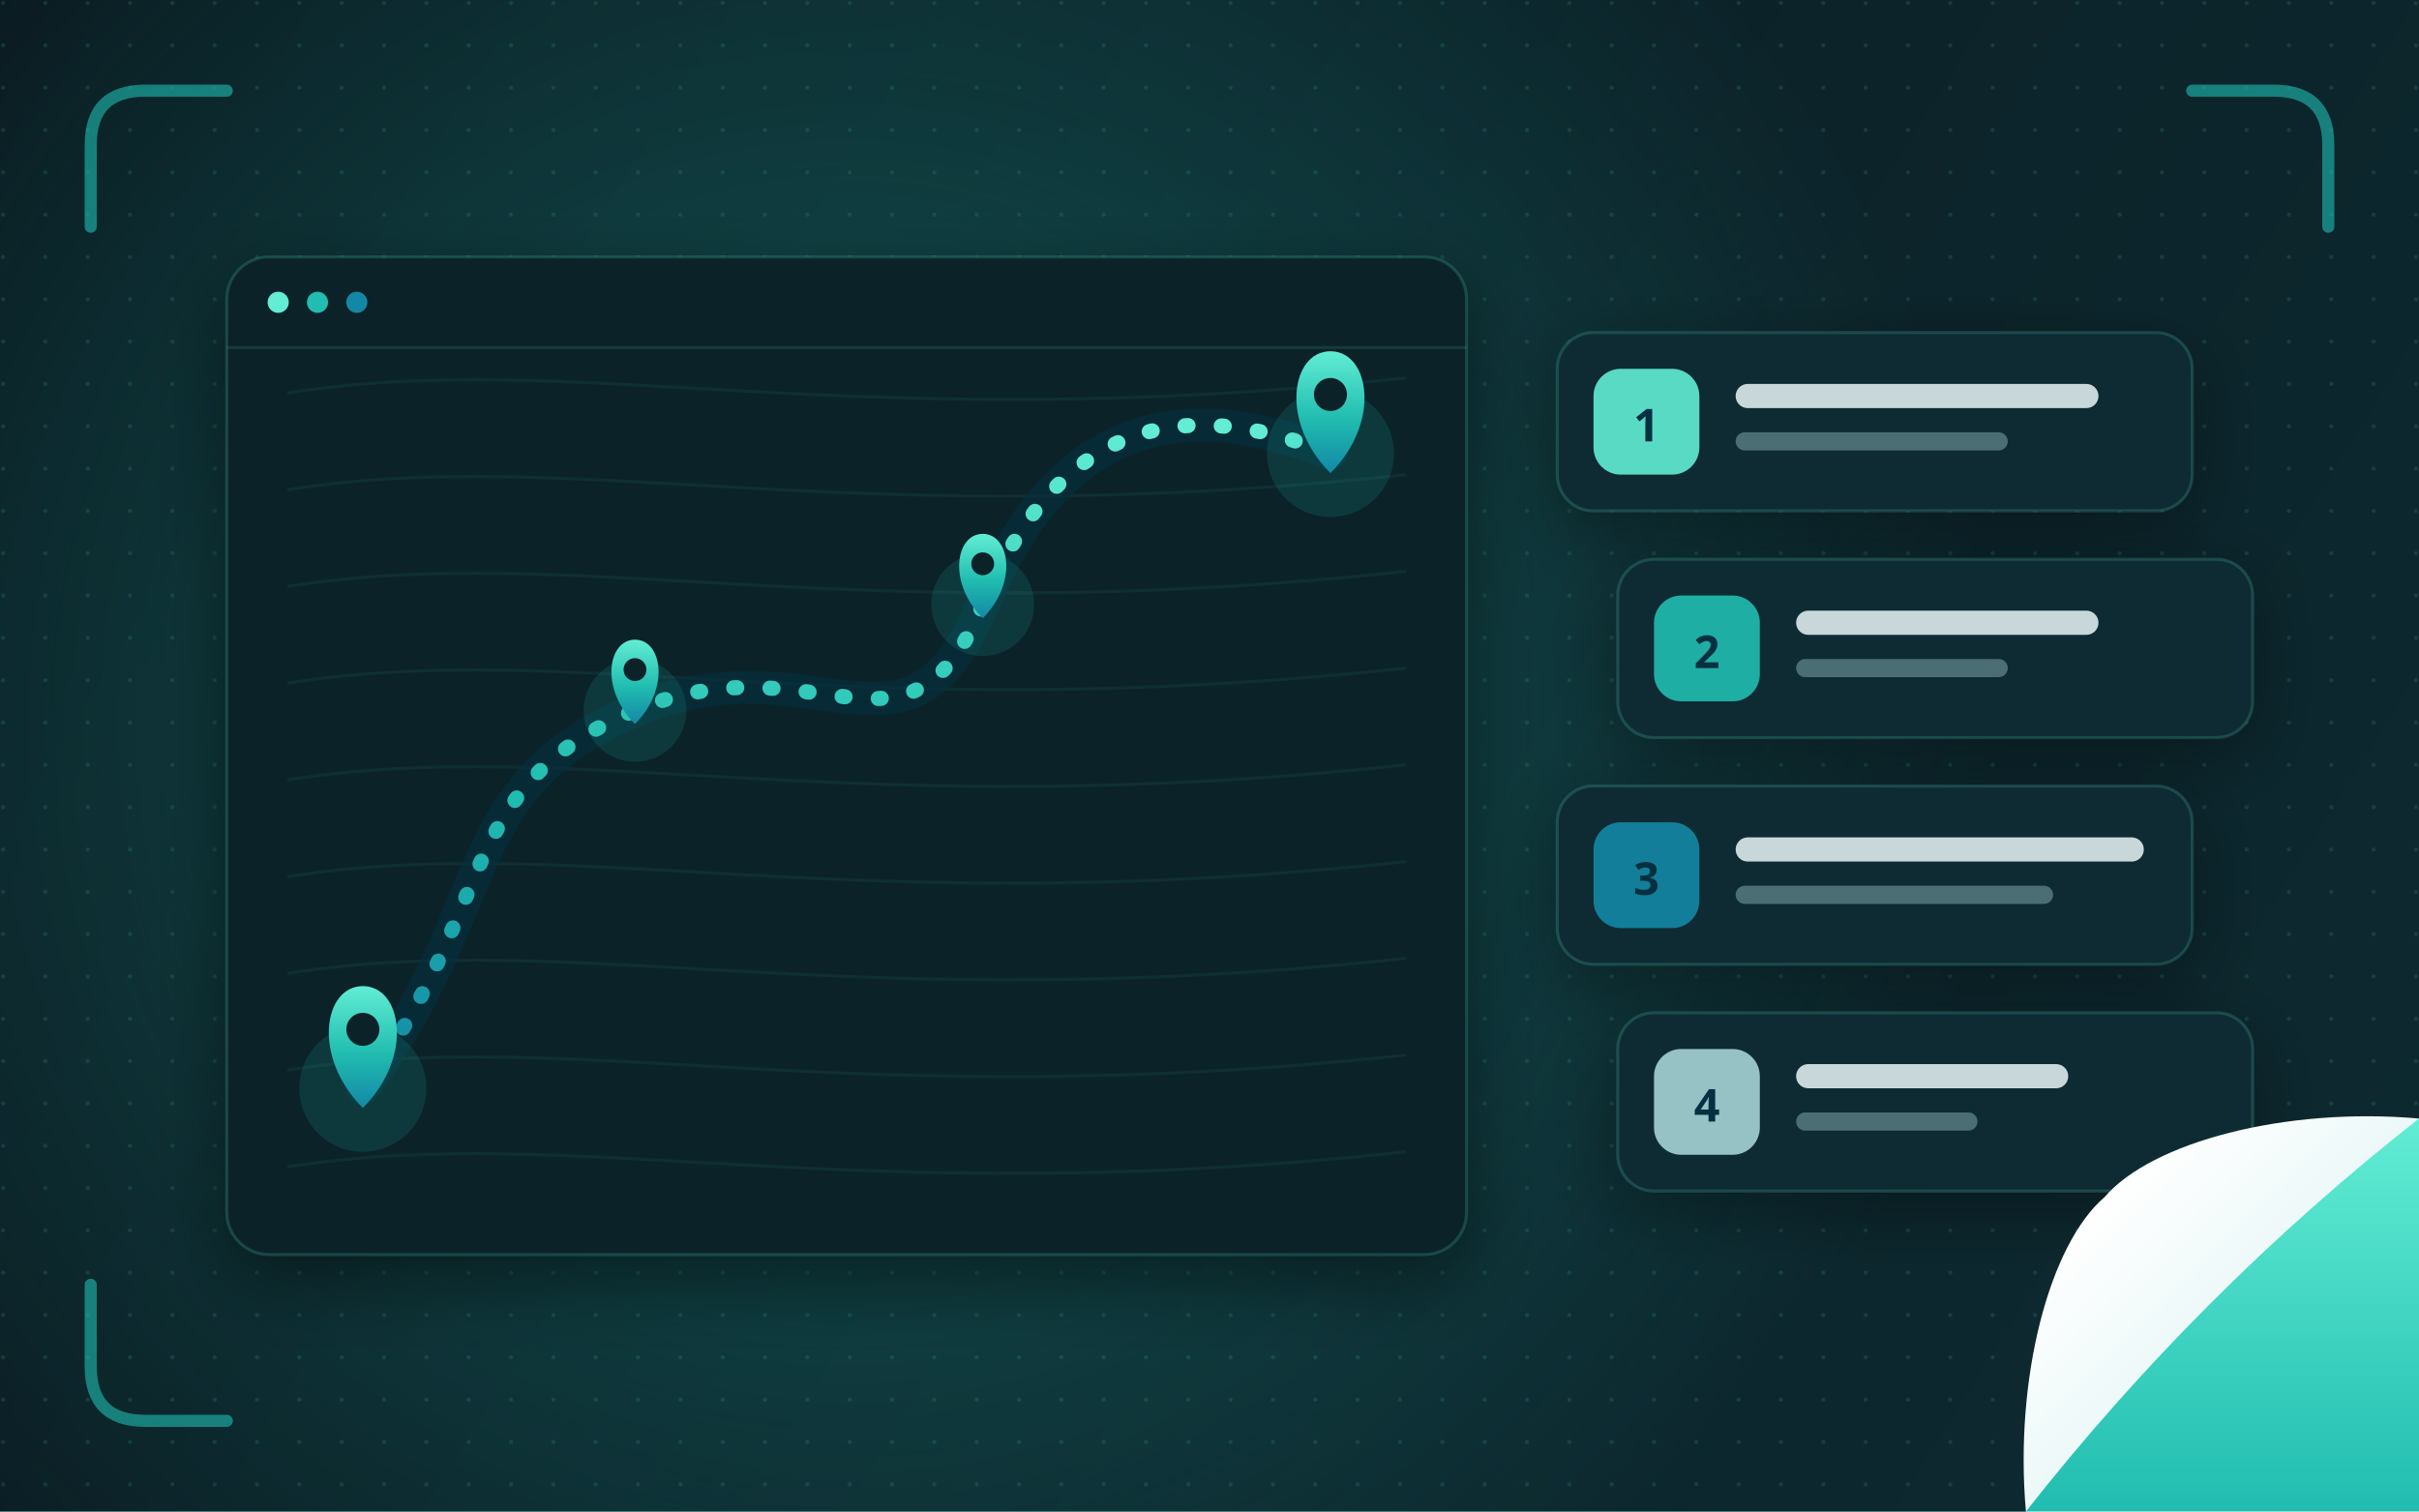
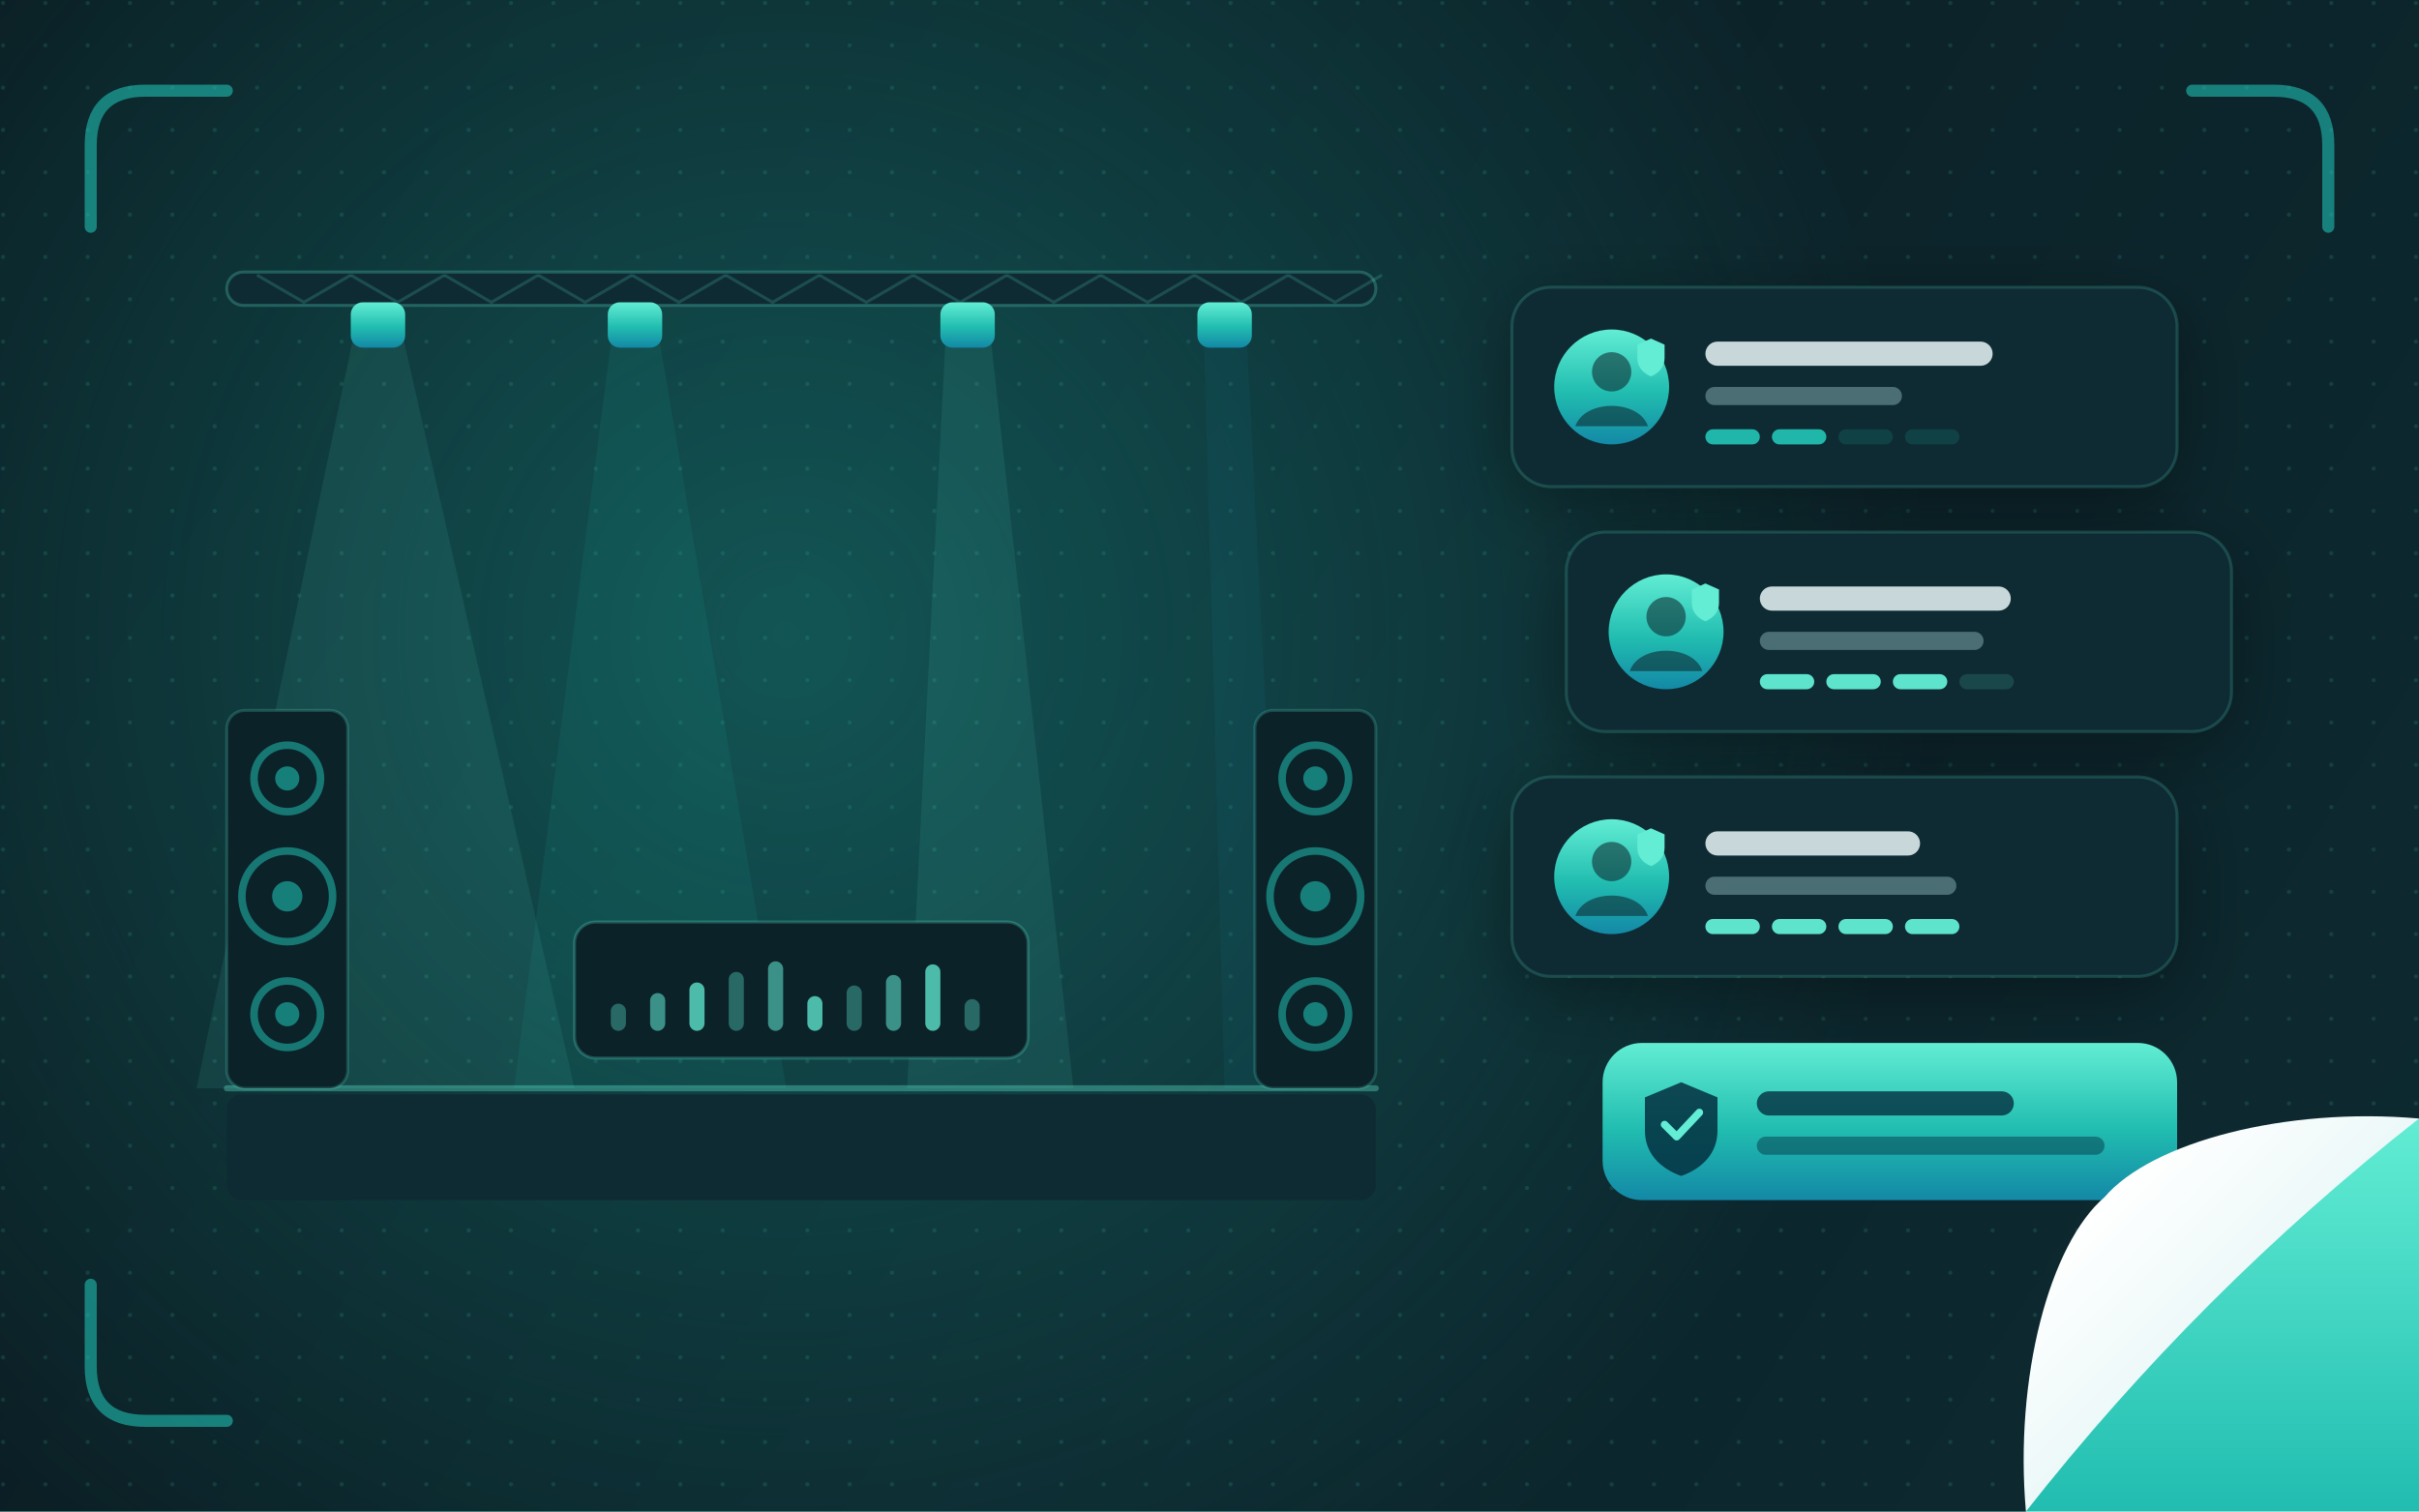
<svg xmlns="http://www.w3.org/2000/svg" width="1600" height="1000" viewBox="0 0 1600 1000" role="img">
  <defs>
    <linearGradient id="th-bg" x1="0" y1="0" x2="1600" y2="1000" gradientUnits="userSpaceOnUse">
      <stop offset="0" stop-color="#0A1A20" />
      <stop offset="1" stop-color="#0D2A31" />
    </linearGradient>
-     <radialGradient id="th-glow" cx="560" cy="480" r="760" gradientUnits="userSpaceOnUse">
+     <radialGradient id="th-glow" cx="520" cy="420" r="760" gradientUnits="userSpaceOnUse">
      <stop offset="0" stop-color="#21BDB0" stop-opacity="0.34" />
      <stop offset="1" stop-color="#21BDB0" stop-opacity="0" />
    </radialGradient>
    <linearGradient id="th-tile" x1="0" y1="0" x2="0" y2="1">
      <stop offset="0" stop-color="#62EDD4" />
      <stop offset="0.55" stop-color="#21BDB0" />
      <stop offset="1" stop-color="#1388A6" />
    </linearGradient>
    <linearGradient id="th-back" x1="0" y1="740" x2="0" y2="1000" gradientUnits="userSpaceOnUse">
      <stop offset="0" stop-color="#62EDD4" />
      <stop offset="1" stop-color="#21BDB0" />
    </linearGradient>
    <linearGradient id="th-flap" x1="1574" y1="974" x2="1392" y2="792" gradientUnits="userSpaceOnUse">
      <stop offset="0" stop-color="#A6D3D6" />
      <stop offset="0.5" stop-color="#E9F7F7" />
      <stop offset="1" stop-color="#FFFFFF" />
    </linearGradient>
    <linearGradient id="th-line" x1="0" y1="0" x2="1" y2="0">
      <stop offset="0" stop-color="#62EDD4" stop-opacity="0" />
      <stop offset="0.5" stop-color="#62EDD4" />
      <stop offset="1" stop-color="#62EDD4" stop-opacity="0" />
    </linearGradient>
    <pattern id="th-dots" width="28" height="28" patternUnits="userSpaceOnUse">
      <circle cx="2" cy="2" r="1.4" fill="#62EDD4" fill-opacity="0.12" />
    </pattern>
    <filter id="th-soft" x="-30%" y="-30%" width="160%" height="160%">
      <feGaussianBlur stdDeviation="24" />
    </filter>
    <clipPath id="th-cut">
      <path d="M0 0H1600V740Q1390 790 1340 1000H0Z" />
    </clipPath>
  </defs>
  <rect width="1600" height="1000" fill="url(#th-back)" />
  <g clip-path="url(#th-cut)">
    <rect width="1600" height="1000" fill="url(#th-bg)" />
    <rect width="1600" height="1000" fill="url(#th-dots)" />
    <rect width="1600" height="1000" fill="url(#th-glow)" />
-     <rect x="150" y="188" width="820" height="660" rx="28" fill="#000" fill-opacity="0.45" filter="url(#th-soft)" />
-     <rect x="150" y="170" width="820" height="660" rx="28" fill="#0B2229" stroke="#62EDD4" stroke-opacity="0.18" stroke-width="2" />
-     <path d="M150 230H970" stroke="#62EDD4" stroke-opacity="0.12" stroke-width="2" />
-     <circle cx="184" cy="200" r="7" fill="#62EDD4" />
-     <circle cx="210" cy="200" r="7" fill="#21BDB0" />
-     <circle cx="236" cy="200" r="7" fill="#1388A6" />
-     <path d="M190 260C380 230 560 290 930 250" fill="none" stroke="#62EDD4" stroke-opacity="0.06" stroke-width="2" />
-     <path d="M190 324C380 294 560 354 930 314" fill="none" stroke="#62EDD4" stroke-opacity="0.06" stroke-width="2" />
-     <path d="M190 388C380 358 560 418 930 378" fill="none" stroke="#62EDD4" stroke-opacity="0.06" stroke-width="2" />
-     <path d="M190 452C380 422 560 482 930 442" fill="none" stroke="#62EDD4" stroke-opacity="0.06" stroke-width="2" />
-     <path d="M190 516C380 486 560 546 930 506" fill="none" stroke="#62EDD4" stroke-opacity="0.06" stroke-width="2" />
-     <path d="M190 580C380 550 560 610 930 570" fill="none" stroke="#62EDD4" stroke-opacity="0.06" stroke-width="2" />
-     <path d="M190 644C380 614 560 674 930 634" fill="none" stroke="#62EDD4" stroke-opacity="0.06" stroke-width="2" />
-     <path d="M190 708C380 678 560 738 930 698" fill="none" stroke="#62EDD4" stroke-opacity="0.06" stroke-width="2" />
-     <path d="M190 772C380 742 560 802 930 762" fill="none" stroke="#62EDD4" stroke-opacity="0.06" stroke-width="2" />
-     <path d="M240 720C330 600 300 520 420 470S600 520 650 400 780 260 880 300" fill="none" stroke="#043040" stroke-opacity="0.6" stroke-width="22" stroke-linecap="round" />
-     <path d="M240 720C330 600 300 520 420 470S600 520 650 400 780 260 880 300" fill="none" stroke="url(#th-tile)" stroke-width="10" stroke-linecap="round" stroke-dasharray="2 22" />
-     <circle cx="240" cy="720" r="42" fill="#21BDB0" fill-opacity="0.15" />
-     <path d="M240 769.4C206.2 735.6 214 688.8 240 688.8S273.8 735.6 240 769.4Z" transform="translate(0 -36.4)" fill="url(#th-tile)" />
-     <circle cx="240" cy="681.0" r="10.92" fill="#0B2229" />
-     <circle cx="420" cy="470" r="34" fill="#21BDB0" fill-opacity="0.15" />
-     <path d="M420 504.2C396.6 480.8 402 448.4 420 448.4S443.4 480.8 420 504.2Z" transform="translate(0 -25.2)" fill="url(#th-tile)" />
-     <circle cx="420" cy="443.0" r="7.56" fill="#0B2229" />
-     <circle cx="650" cy="400" r="34" fill="#21BDB0" fill-opacity="0.15" />
-     <path d="M650 434.2C626.6 410.8 632 378.4 650 378.4S673.4 410.8 650 434.2Z" transform="translate(0 -25.2)" fill="url(#th-tile)" />
-     <circle cx="650" cy="373.0" r="7.56" fill="#0B2229" />
-     <circle cx="880" cy="300" r="42" fill="#21BDB0" fill-opacity="0.15" />
-     <path d="M880 349.4C846.2 315.6 854 268.8 880 268.8S913.8 315.6 880 349.4Z" transform="translate(0 -36.4)" fill="url(#th-tile)" />
-     <circle cx="880" cy="261.0" r="10.92" fill="#0B2229" />
-     <rect x="1030" y="232" width="420" height="118" rx="24" fill="#000" fill-opacity="0.35" filter="url(#th-soft)" />
-     <rect x="1030" y="220" width="420" height="118" rx="24" fill="#0E2B33" stroke="#62EDD4" stroke-opacity="0.18" stroke-width="2" />
-     <rect x="1054" y="244" width="70" height="70" rx="18" fill="#62EDD4" fill-opacity="0.9" />
-     <text x="1089" y="292" text-anchor="middle" font-family="ui-sans-serif,system-ui" font-size="30" font-weight="800" fill="#043040">1</text>
-     <rect x="1148" y="254" width="240" height="16" rx="8" fill="#E9F7F7" fill-opacity="0.85" />
-     <rect x="1148" y="286" width="180" height="12" rx="6" fill="#A6D3D6" fill-opacity="0.4" />
-     <rect x="1070" y="382" width="420" height="118" rx="24" fill="#000" fill-opacity="0.35" filter="url(#th-soft)" />
-     <rect x="1070" y="370" width="420" height="118" rx="24" fill="#0E2B33" stroke="#62EDD4" stroke-opacity="0.18" stroke-width="2" />
-     <rect x="1094" y="394" width="70" height="70" rx="18" fill="#21BDB0" fill-opacity="0.9" />
-     <text x="1129" y="442" text-anchor="middle" font-family="ui-sans-serif,system-ui" font-size="30" font-weight="800" fill="#043040">2</text>
-     <rect x="1188" y="404" width="200" height="16" rx="8" fill="#E9F7F7" fill-opacity="0.85" />
-     <rect x="1188" y="436" width="140" height="12" rx="6" fill="#A6D3D6" fill-opacity="0.4" />
-     <rect x="1030" y="532" width="420" height="118" rx="24" fill="#000" fill-opacity="0.35" filter="url(#th-soft)" />
-     <rect x="1030" y="520" width="420" height="118" rx="24" fill="#0E2B33" stroke="#62EDD4" stroke-opacity="0.18" stroke-width="2" />
-     <rect x="1054" y="544" width="70" height="70" rx="18" fill="#1388A6" fill-opacity="0.9" />
-     <text x="1089" y="592" text-anchor="middle" font-family="ui-sans-serif,system-ui" font-size="30" font-weight="800" fill="#043040">3</text>
-     <rect x="1148" y="554" width="270" height="16" rx="8" fill="#E9F7F7" fill-opacity="0.85" />
-     <rect x="1148" y="586" width="210" height="12" rx="6" fill="#A6D3D6" fill-opacity="0.4" />
-     <rect x="1070" y="682" width="420" height="118" rx="24" fill="#000" fill-opacity="0.35" filter="url(#th-soft)" />
-     <rect x="1070" y="670" width="420" height="118" rx="24" fill="#0E2B33" stroke="#62EDD4" stroke-opacity="0.18" stroke-width="2" />
-     <rect x="1094" y="694" width="70" height="70" rx="18" fill="#A6D3D6" fill-opacity="0.9" />
-     <text x="1129" y="742" text-anchor="middle" font-family="ui-sans-serif,system-ui" font-size="30" font-weight="800" fill="#043040">4</text>
-     <rect x="1188" y="704" width="180" height="16" rx="8" fill="#E9F7F7" fill-opacity="0.85" />
-     <rect x="1188" y="736" width="120" height="12" rx="6" fill="#A6D3D6" fill-opacity="0.4" />
+     <rect x="150" y="180" width="760" height="22" rx="11" fill="#0E2B33" stroke="#62EDD4" stroke-opacity="0.25" stroke-width="2" />
+     <path d="M170 182L201 200L232 182" fill="none" stroke="#62EDD4" stroke-opacity="0.18" stroke-width="2" />
+     <path d="M232 182L263 200L294 182" fill="none" stroke="#62EDD4" stroke-opacity="0.18" stroke-width="2" />
+     <path d="M294 182L325 200L356 182" fill="none" stroke="#62EDD4" stroke-opacity="0.18" stroke-width="2" />
+     <path d="M356 182L387 200L418 182" fill="none" stroke="#62EDD4" stroke-opacity="0.18" stroke-width="2" />
+     <path d="M418 182L449 200L480 182" fill="none" stroke="#62EDD4" stroke-opacity="0.18" stroke-width="2" />
+     <path d="M480 182L511 200L542 182" fill="none" stroke="#62EDD4" stroke-opacity="0.18" stroke-width="2" />
+     <path d="M542 182L573 200L604 182" fill="none" stroke="#62EDD4" stroke-opacity="0.18" stroke-width="2" />
+     <path d="M604 182L635 200L666 182" fill="none" stroke="#62EDD4" stroke-opacity="0.18" stroke-width="2" />
+     <path d="M666 182L697 200L728 182" fill="none" stroke="#62EDD4" stroke-opacity="0.18" stroke-width="2" />
+     <path d="M728 182L759 200L790 182" fill="none" stroke="#62EDD4" stroke-opacity="0.18" stroke-width="2" />
+     <path d="M790 182L821 200L852 182" fill="none" stroke="#62EDD4" stroke-opacity="0.18" stroke-width="2" />
+     <path d="M852 182L883 200L914 182" fill="none" stroke="#62EDD4" stroke-opacity="0.18" stroke-width="2" />
+     <path d="M236 212L130 720H380L264 212Z" fill="#62EDD4" fill-opacity="0.09" />
+     <rect x="232" y="200" width="36" height="30" rx="8" fill="url(#th-tile)" />
+     <path d="M406 212L340 720H520L434 212Z" fill="#21BDB0" fill-opacity="0.09" />
+     <rect x="402" y="200" width="36" height="30" rx="8" fill="url(#th-tile)" />
+     <path d="M626 212L600 720H710L654 212Z" fill="#62EDD4" fill-opacity="0.09" />
+     <rect x="622" y="200" width="36" height="30" rx="8" fill="url(#th-tile)" />
+     <path d="M796 212L810 720H850L824 212Z" fill="#1388A6" fill-opacity="0.09" />
+     <rect x="792" y="200" width="36" height="30" rx="8" fill="url(#th-tile)" />
+     <path d="M150 720H910" stroke="#62EDD4" stroke-opacity="0.35" stroke-width="4" stroke-linecap="round" />
+     <rect x="150" y="724" width="760" height="70" rx="10" fill="#0E2B33" />
+     <rect x="150" y="470" width="80" height="250" rx="12" fill="#0B2229" stroke="#62EDD4" stroke-opacity="0.2" stroke-width="2" />
+     <circle cx="190" cy="515" r="22" fill="none" stroke="#21BDB0" stroke-opacity="0.55" stroke-width="5" />
+     <circle cx="190" cy="515" r="8" fill="#21BDB0" fill-opacity="0.6" />
+     <circle cx="190" cy="593" r="30" fill="none" stroke="#21BDB0" stroke-opacity="0.55" stroke-width="5" />
+     <circle cx="190" cy="593" r="10" fill="#21BDB0" fill-opacity="0.6" />
+     <circle cx="190" cy="671" r="22" fill="none" stroke="#21BDB0" stroke-opacity="0.55" stroke-width="5" />
+     <circle cx="190" cy="671" r="8" fill="#21BDB0" fill-opacity="0.6" />
+     <rect x="830" y="470" width="80" height="250" rx="12" fill="#0B2229" stroke="#62EDD4" stroke-opacity="0.2" stroke-width="2" />
+     <circle cx="870" cy="515" r="22" fill="none" stroke="#21BDB0" stroke-opacity="0.55" stroke-width="5" />
+     <circle cx="870" cy="515" r="8" fill="#21BDB0" fill-opacity="0.6" />
+     <circle cx="870" cy="593" r="30" fill="none" stroke="#21BDB0" stroke-opacity="0.55" stroke-width="5" />
+     <circle cx="870" cy="593" r="10" fill="#21BDB0" fill-opacity="0.6" />
+     <circle cx="870" cy="671" r="22" fill="none" stroke="#21BDB0" stroke-opacity="0.55" stroke-width="5" />
+     <circle cx="870" cy="671" r="8" fill="#21BDB0" fill-opacity="0.6" />
+     <rect x="380" y="610" width="300" height="90" rx="14" fill="#0B2229" stroke="#62EDD4" stroke-opacity="0.25" stroke-width="2" />
+     <rect x="404" y="664" width="10" height="18" rx="5" fill="#62EDD4" fill-opacity="0.35" />
+     <rect x="430" y="657" width="10" height="25" rx="5" fill="#62EDD4" fill-opacity="0.55" />
+     <rect x="456" y="650" width="10" height="32" rx="5" fill="#62EDD4" fill-opacity="0.75" />
+     <rect x="482" y="643" width="10" height="39" rx="5" fill="#62EDD4" fill-opacity="0.35" />
+     <rect x="508" y="636" width="10" height="46" rx="5" fill="#62EDD4" fill-opacity="0.55" />
+     <rect x="534" y="659" width="10" height="23" rx="5" fill="#62EDD4" fill-opacity="0.75" />
+     <rect x="560" y="652" width="10" height="30" rx="5" fill="#62EDD4" fill-opacity="0.35" />
+     <rect x="586" y="645" width="10" height="37" rx="5" fill="#62EDD4" fill-opacity="0.55" />
+     <rect x="612" y="638" width="10" height="44" rx="5" fill="#62EDD4" fill-opacity="0.75" />
+     <rect x="638" y="661" width="10" height="21" rx="5" fill="#62EDD4" fill-opacity="0.35" />
+     <rect x="1000" y="202" width="440" height="132" rx="26" fill="#000" fill-opacity="0.35" filter="url(#th-soft)" />
+     <rect x="1000" y="190" width="440" height="132" rx="26" fill="#0E2B33" stroke="#62EDD4" stroke-opacity="0.18" stroke-width="2" />
+     <circle cx="1066" cy="256" r="38" fill="url(#th-tile)" />
+     <circle cx="1066" cy="246" r="13" fill="#0B2229" fill-opacity="0.55" />
+     <path d="M1042 282C1048 264 1084 264 1090 282" fill="#0B2229" fill-opacity="0.55" />
+     <path d="M1092 224l9 4v9c0 6-4 10-9 12-5-2-9-6-9-12v-9Z" fill="#62EDD4" />
+     <rect x="1128" y="226" width="190" height="16" rx="8" fill="#E9F7F7" fill-opacity="0.85" />
+     <rect x="1128" y="256" width="130" height="12" rx="6" fill="#A6D3D6" fill-opacity="0.4" />
+     <rect x="1128" y="284" width="36" height="10" rx="5" fill="#21BDB0" fill-opacity="0.95" />
+     <rect x="1172" y="284" width="36" height="10" rx="5" fill="#21BDB0" fill-opacity="0.95" />
+     <rect x="1216" y="284" width="36" height="10" rx="5" fill="#21BDB0" fill-opacity="0.15" />
+     <rect x="1260" y="284" width="36" height="10" rx="5" fill="#21BDB0" fill-opacity="0.15" />
+     <rect x="1036" y="364" width="440" height="132" rx="26" fill="#000" fill-opacity="0.35" filter="url(#th-soft)" />
+     <rect x="1036" y="352" width="440" height="132" rx="26" fill="#0E2B33" stroke="#62EDD4" stroke-opacity="0.18" stroke-width="2" />
+     <circle cx="1102" cy="418" r="38" fill="url(#th-tile)" />
+     <circle cx="1102" cy="408" r="13" fill="#0B2229" fill-opacity="0.55" />
+     <path d="M1078 444C1084 426 1120 426 1126 444" fill="#0B2229" fill-opacity="0.55" />
+     <path d="M1128 386l9 4v9c0 6-4 10-9 12-5-2-9-6-9-12v-9Z" fill="#62EDD4" />
+     <rect x="1164" y="388" width="166" height="16" rx="8" fill="#E9F7F7" fill-opacity="0.85" />
+     <rect x="1164" y="418" width="148" height="12" rx="6" fill="#A6D3D6" fill-opacity="0.4" />
+     <rect x="1164" y="446" width="36" height="10" rx="5" fill="#62EDD4" fill-opacity="0.95" />
+     <rect x="1208" y="446" width="36" height="10" rx="5" fill="#62EDD4" fill-opacity="0.95" />
+     <rect x="1252" y="446" width="36" height="10" rx="5" fill="#62EDD4" fill-opacity="0.95" />
+     <rect x="1296" y="446" width="36" height="10" rx="5" fill="#62EDD4" fill-opacity="0.15" />
+     <rect x="1000" y="526" width="440" height="132" rx="26" fill="#000" fill-opacity="0.35" filter="url(#th-soft)" />
+     <rect x="1000" y="514" width="440" height="132" rx="26" fill="#0E2B33" stroke="#62EDD4" stroke-opacity="0.18" stroke-width="2" />
+     <circle cx="1066" cy="580" r="38" fill="url(#th-tile)" />
+     <circle cx="1066" cy="570" r="13" fill="#0B2229" fill-opacity="0.55" />
+     <path d="M1042 606C1048 588 1084 588 1090 606" fill="#0B2229" fill-opacity="0.55" />
+     <path d="M1092 548l9 4v9c0 6-4 10-9 12-5-2-9-6-9-12v-9Z" fill="#62EDD4" />
+     <rect x="1128" y="550" width="142" height="16" rx="8" fill="#E9F7F7" fill-opacity="0.85" />
+     <rect x="1128" y="580" width="166" height="12" rx="6" fill="#A6D3D6" fill-opacity="0.4" />
+     <rect x="1128" y="608" width="36" height="10" rx="5" fill="#62EDD4" fill-opacity="0.95" />
+     <rect x="1172" y="608" width="36" height="10" rx="5" fill="#62EDD4" fill-opacity="0.95" />
+     <rect x="1216" y="608" width="36" height="10" rx="5" fill="#62EDD4" fill-opacity="0.95" />
+     <rect x="1260" y="608" width="36" height="10" rx="5" fill="#62EDD4" fill-opacity="0.95" />
+     <rect x="1060" y="690" width="380" height="104" rx="26" fill="url(#th-tile)" />
+     <path d="M1112 716l24 10v22c0 15-10 25-24 30-14-5-24-15-24-30v-22Z" fill="#043040" fill-opacity="0.85" />
+     <path d="M1101 744l8 8 15-16" fill="none" stroke="#62EDD4" stroke-width="5" stroke-linecap="round" stroke-linejoin="round" />
+     <rect x="1162" y="722" width="170" height="16" rx="8" fill="#043040" fill-opacity="0.8" />
+     <rect x="1162" y="752" width="230" height="12" rx="6" fill="#043040" fill-opacity="0.45" />
  </g>
  <path d="M1600 740C1511.6 732.2 1423.2 755.6 1392 792C1355.6 823.2 1332.2 911.6 1340 1000Q1454.4 854.4 1600 740Z" fill="url(#th-flap)" />
  <path d="M60 150V96Q60 60 96 60H150M1540 150V96Q1540 60 1504 60H1450M60 850V904Q60 940 96 940H150" fill="none" stroke="#21BDB0" stroke-opacity="0.6" stroke-width="8" stroke-linecap="round" />
</svg>
